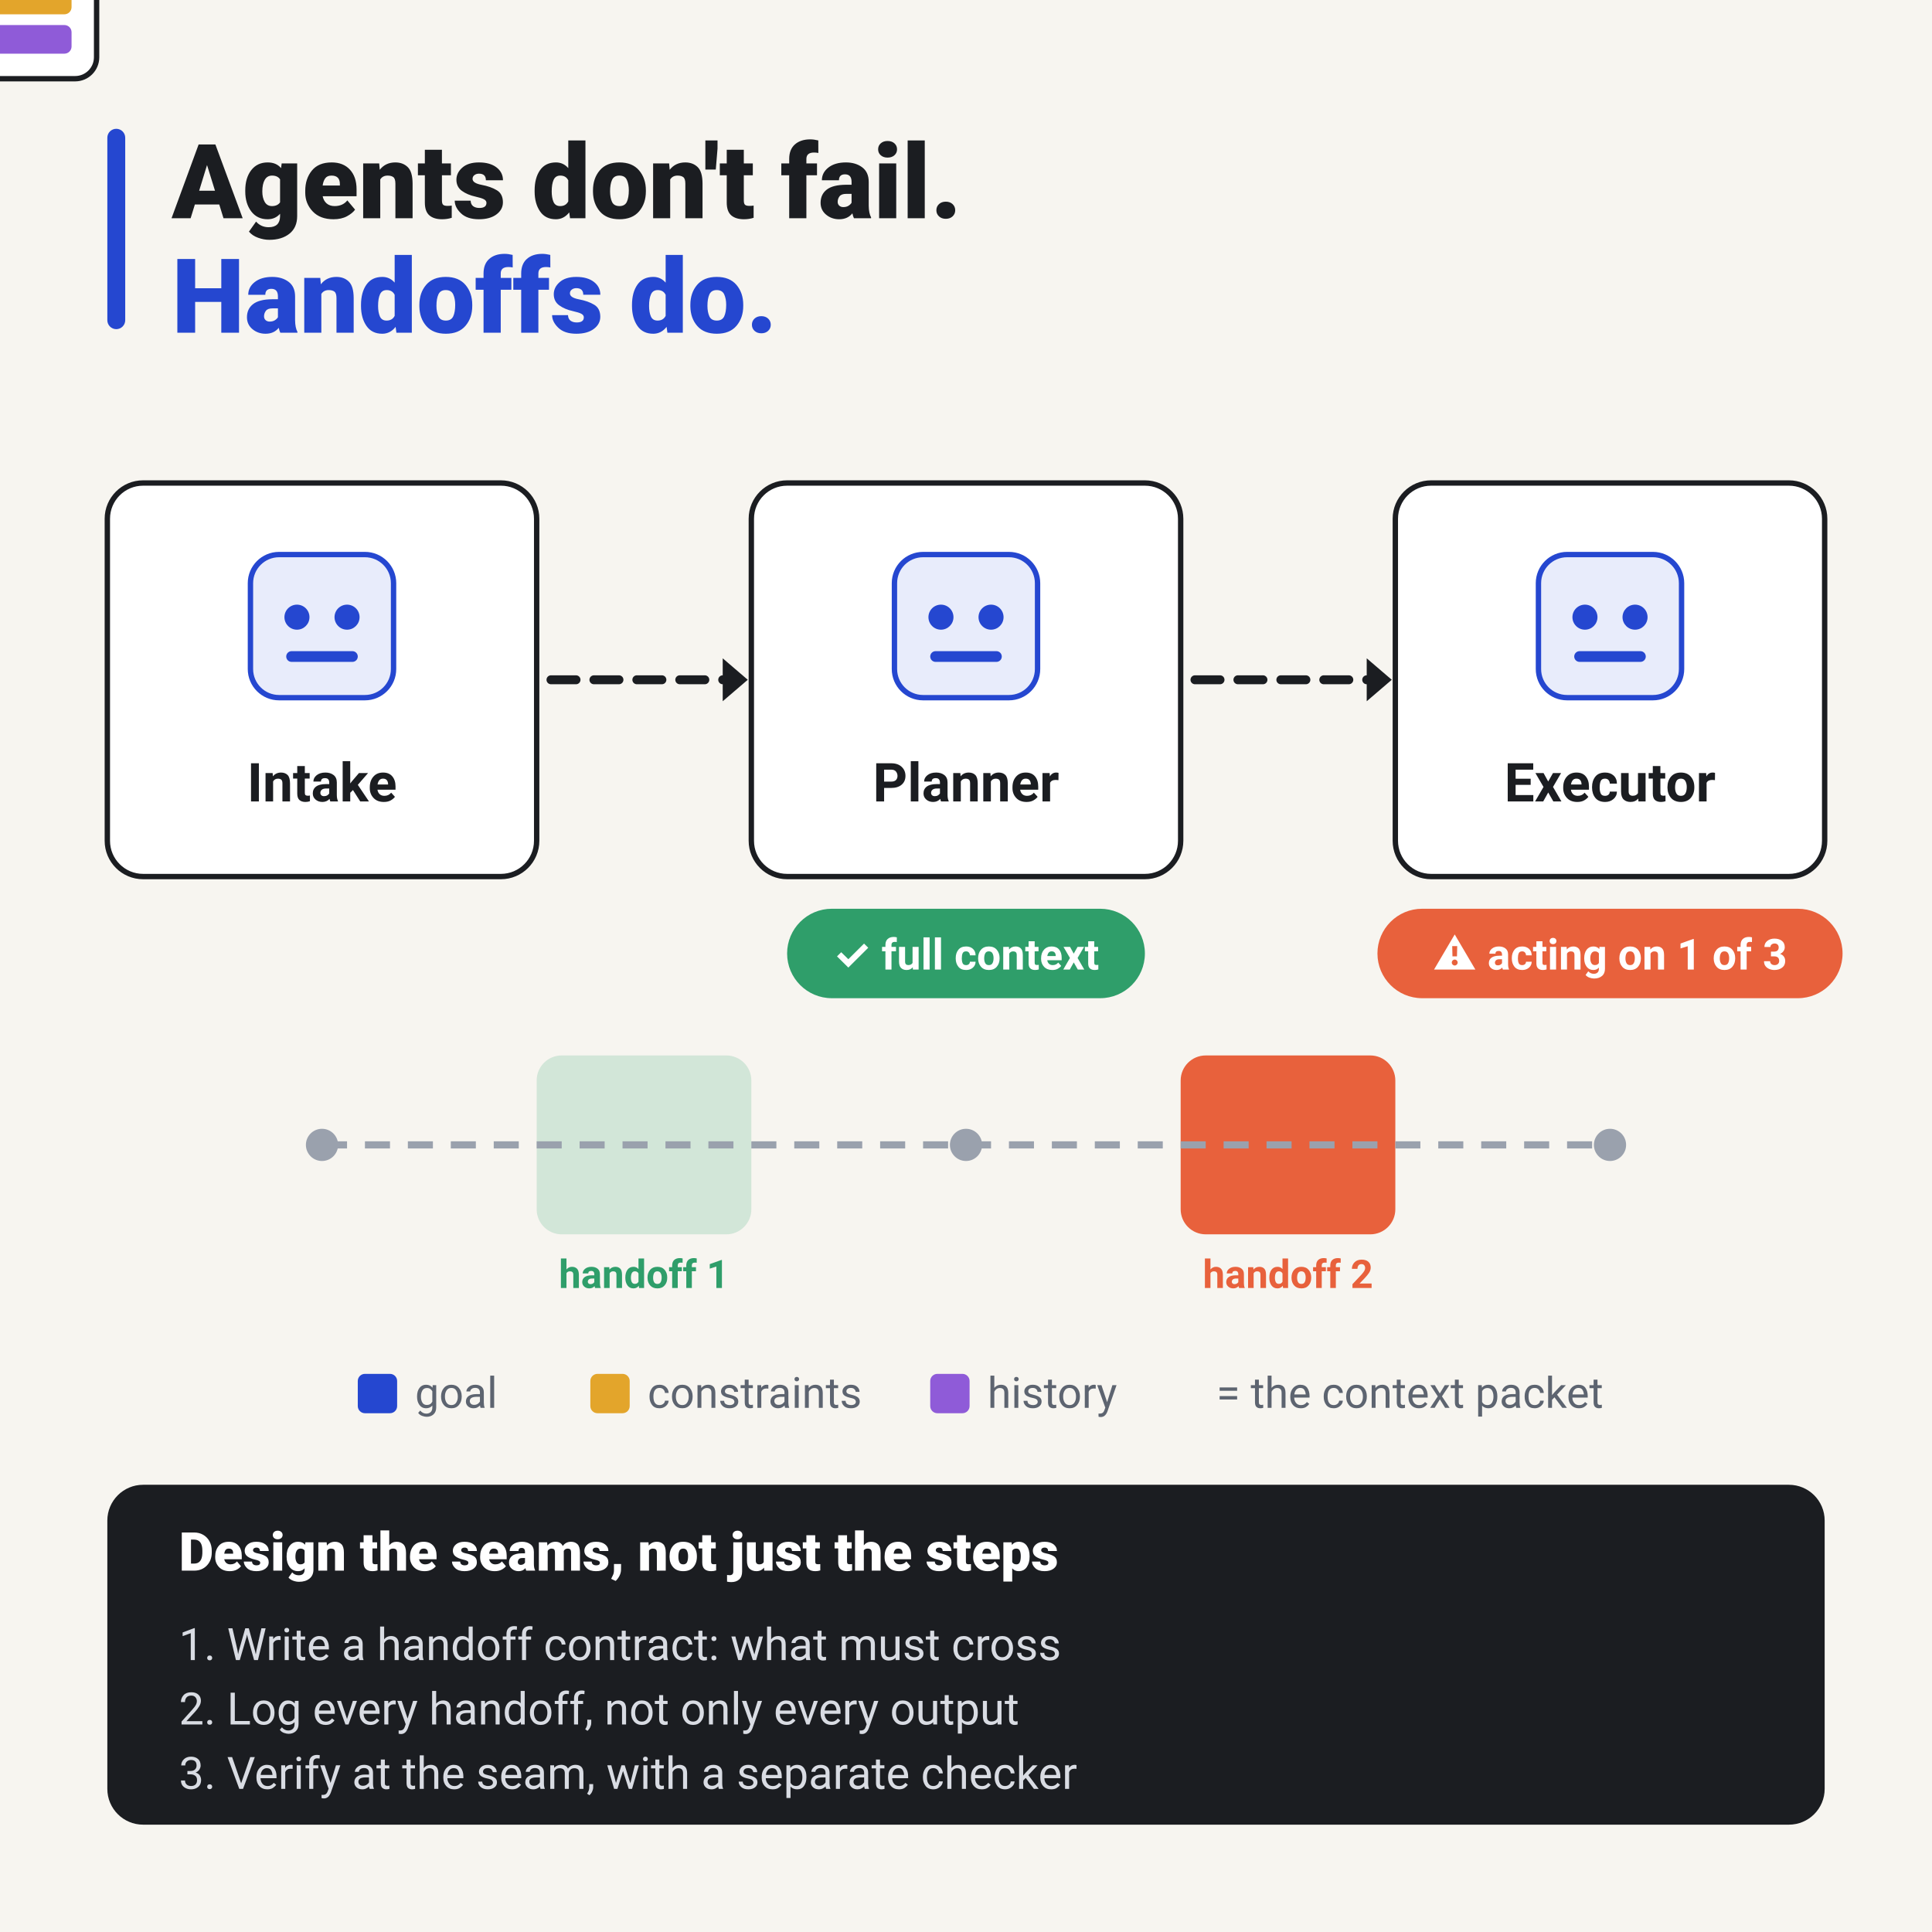
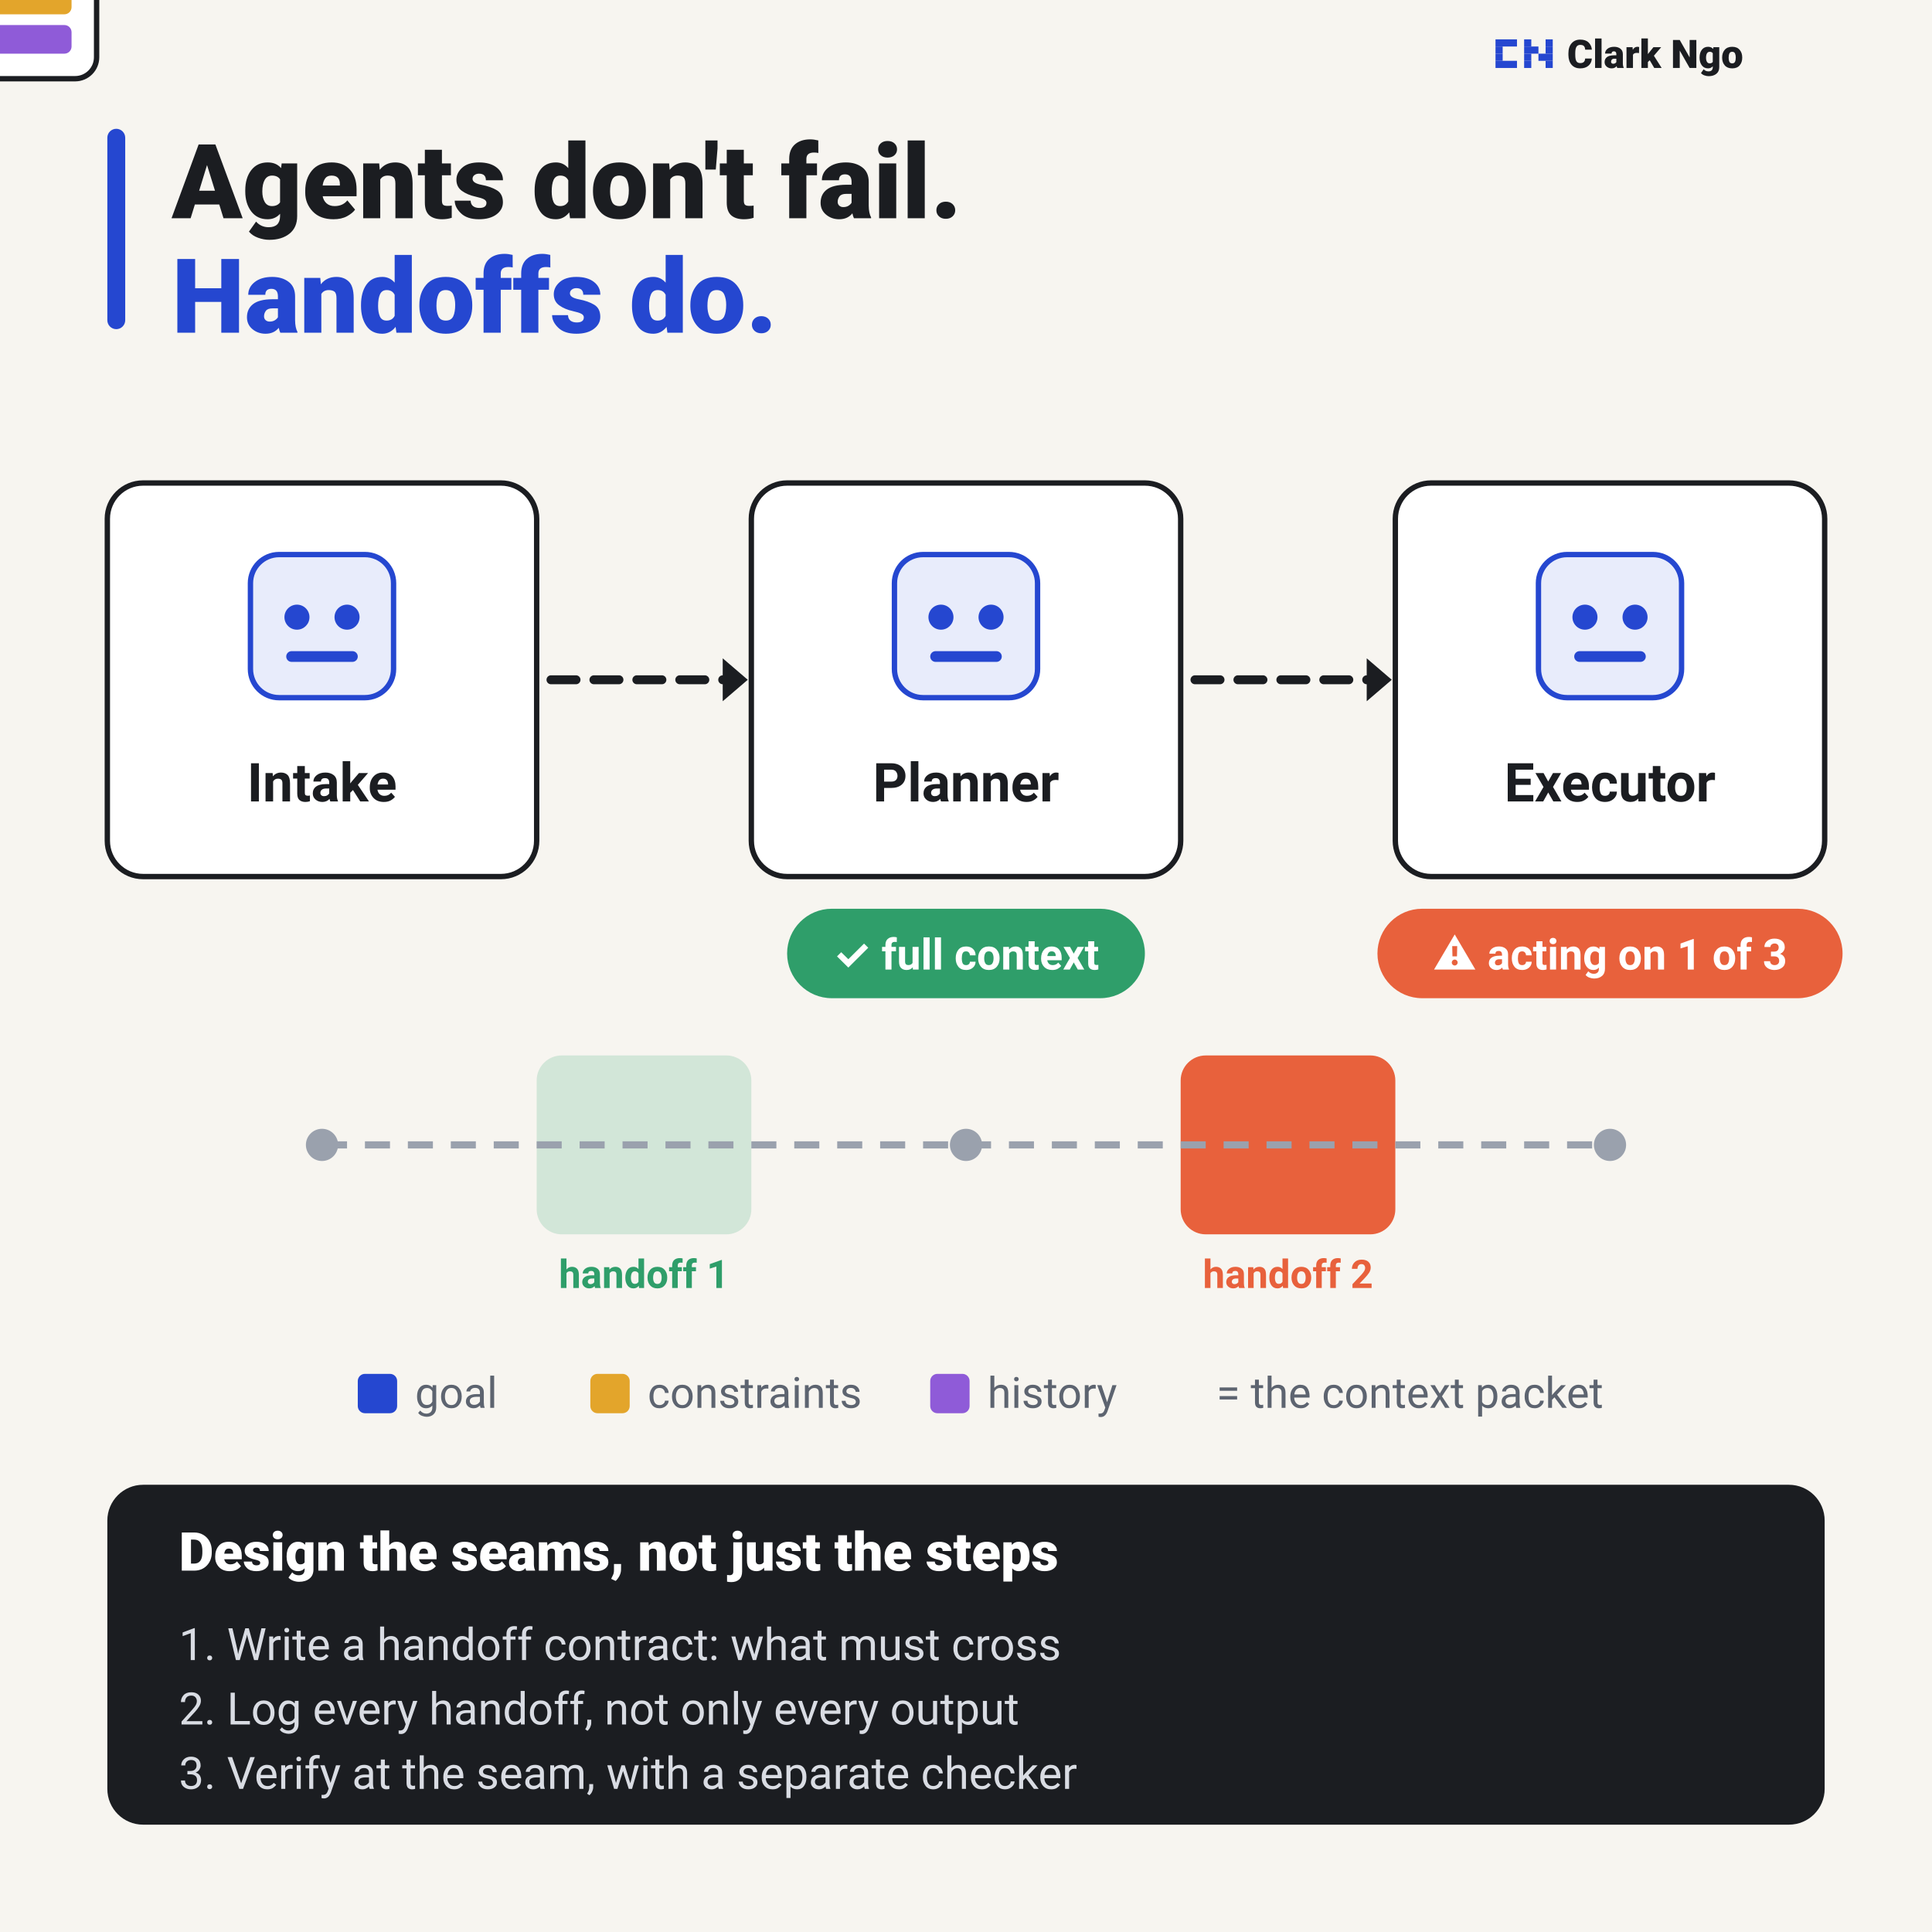
<svg xmlns="http://www.w3.org/2000/svg" viewBox="0 0 1080 1080" width="1080" height="1080" font-family="-apple-system, 'Segoe UI', Roboto, Helvetica, Arial, sans-serif">
  <style>
    .march { stroke-dasharray: 14 10; animation: march 0.6s linear infinite; }
    @keyframes march { to { stroke-dashoffset: -24; } }

    .packet { animation: travel 6s linear infinite; }
    @keyframes travel {
      0%   { transform: translate(180px, 640px); opacity: 0; }
      6%   { transform: translate(180px, 640px); opacity: 1; }
      25%  { transform: translate(540px, 640px); }
      35%  { transform: translate(540px, 640px); }
      60%  { transform: translate(900px, 640px); opacity: 1; }
      88%  { transform: translate(900px, 640px); opacity: 1; }
      96%  { transform: translate(900px, 640px); opacity: 0; }
      100% { transform: translate(900px, 640px); opacity: 0; }
    }

    .lost { animation: drop 6s linear infinite; }
    .lost.b { animation-delay: 0.1s; }
    @keyframes drop {
      0%, 46% { transform: translate(0, 0) rotate(0); opacity: 1; }
      56%     { transform: translate(-20px, 150px) rotate(-35deg); opacity: 0; }
      100%    { transform: translate(-20px, 150px) rotate(-35deg); opacity: 0; }
    }

    .flash { animation: flash 6s linear infinite; }
    @keyframes flash {
      0%, 43%  { opacity: 0.18; }
      48%      { opacity: 1; }
      58%      { opacity: 1; }
      66%, 100% { opacity: 0.18; }
    }

    .ok { animation: ok 6s linear infinite; }
    @keyframes ok {
      0%, 23%   { opacity: 0; }
      27%, 36%  { opacity: 1; }
      40%, 100% { opacity: 0; }
    }

    .warn { animation: warn 6s linear infinite; }
    @keyframes warn {
      0%, 59%   { opacity: 0; }
      63%, 90%  { opacity: 1; }
      96%, 100% { opacity: 0; }
    }
  </style>
  <rect width="1080" height="1080" fill="#f7f5f0" />
  <rect x="60" y="72" width="10" height="112" rx="5" fill="#2547d0" />
  <text x="96" y="122" font-size="58" font-weight="800" fill="#1b1d21">Agents don't fail.</text>
  <text x="96" y="186" font-size="58" font-weight="800" fill="#2547d0">Handoffs do.</text>
  <g font-size="30" font-weight="700" fill="#1b1d21" text-anchor="middle">
    <g>
      <rect x="60" y="270" width="240" height="220" rx="20" fill="#fff" stroke="#1b1d21" stroke-width="3" />
      <rect x="140" y="310" width="80" height="80" rx="16" fill="#e8ecfb" stroke="#2547d0" stroke-width="3" />
      <circle cx="166" cy="345" r="7" fill="#2547d0" />
      <circle cx="194" cy="345" r="7" fill="#2547d0" />
      <rect x="160" y="364" width="40" height="6" rx="3" fill="#2547d0" />
      <text x="180" y="448">Intake</text>
    </g>
    <g>
      <rect x="420" y="270" width="240" height="220" rx="20" fill="#fff" stroke="#1b1d21" stroke-width="3" />
      <rect x="500" y="310" width="80" height="80" rx="16" fill="#e8ecfb" stroke="#2547d0" stroke-width="3" />
      <circle cx="526" cy="345" r="7" fill="#2547d0" />
      <circle cx="554" cy="345" r="7" fill="#2547d0" />
      <rect x="520" y="364" width="40" height="6" rx="3" fill="#2547d0" />
      <text x="540" y="448">Planner</text>
    </g>
    <g>
      <rect x="780" y="270" width="240" height="220" rx="20" fill="#fff" stroke="#1b1d21" stroke-width="3" />
      <rect x="860" y="310" width="80" height="80" rx="16" fill="#e8ecfb" stroke="#2547d0" stroke-width="3" />
      <circle cx="886" cy="345" r="7" fill="#2547d0" />
      <circle cx="914" cy="345" r="7" fill="#2547d0" />
      <rect x="880" y="364" width="40" height="6" rx="3" fill="#2547d0" />
      <text x="900" y="448">Executor</text>
    </g>
  </g>
  <g stroke="#1b1d21" stroke-width="5" fill="none" stroke-linecap="round">
    <path class="march" d="M308 380 H404" />
    <path class="march" d="M668 380 H764" />
  </g>
  <g fill="#1b1d21">
    <path d="M404 368 L418 380 L404 392 Z" />
    <path d="M764 368 L778 380 L764 392 Z" />
  </g>
  <rect x="300" y="590" width="120" height="100" rx="14" fill="#2f9e6a" opacity="0.18" />
  <rect class="flash" x="660" y="590" width="120" height="100" rx="14" fill="#e8613c" />
  <g font-size="22" font-weight="700" text-anchor="middle">
    <text x="360" y="720" fill="#2f9e6a">handoff 1</text>
    <text x="720" y="720" fill="#e8613c">handoff 2</text>
  </g>
  <path class="march" d="M180 640 H900" stroke="#9aa1ad" stroke-width="4" fill="none" />
  <g fill="#9aa1ad">
    <circle cx="180" cy="640" r="9" />
    <circle cx="540" cy="640" r="9" />
    <circle cx="900" cy="640" r="9" />
  </g>
  <g class="ok">
    <rect x="440" y="508" width="200" height="50" rx="25" fill="#2f9e6a" />
    <text x="540" y="542" font-size="24" font-weight="700" fill="#fff" text-anchor="middle">✓ full context</text>
  </g>
  <g class="warn">
    <rect x="770" y="508" width="260" height="50" rx="25" fill="#e8613c" />
    <text x="900" y="542" font-size="24" font-weight="700" fill="#fff" text-anchor="middle">⚠ acting on 1 of 3</text>
  </g>
  <g class="packet">
    <rect x="-54" y="-44" width="108" height="88" rx="12" fill="#fff" stroke="#1b1d21" stroke-width="3" />
    <rect x="-40" y="-30" width="80" height="16" rx="4" fill="#2547d0" />
    <rect class="lost" x="-40" y="-8" width="80" height="16" rx="4" fill="#e3a52b" />
    <rect class="lost b" x="-40" y="14" width="80" height="16" rx="4" fill="#8f5bd8" />
  </g>
  <g font-size="24" fill="#5d6470">
    <rect x="200" y="768" width="22" height="22" rx="4" fill="#2547d0" />
    <text x="232" y="787">goal</text>
    <rect x="330" y="768" width="22" height="22" rx="4" fill="#e3a52b" />
    <text x="362" y="787">constraints</text>
    <rect x="520" y="768" width="22" height="22" rx="4" fill="#8f5bd8" />
    <text x="552" y="787">history</text>
    <text x="680" y="787">= the context packet</text>
  </g>
  <rect x="60" y="830" width="960" height="190" rx="20" fill="#1b1d21" />
  <text x="100" y="878" font-size="30" font-weight="800" fill="#fff">Design the seams, not just the steps</text>
  <g font-size="25" fill="#d9dce3">
    <text x="100" y="928">1. Write a handoff contract: what must cross</text>
    <text x="100" y="964">2. Log every handoff, not only every output</text>
    <text x="100" y="1000">3. Verify at the seam, with a separate checker</text>
  </g>
+   <g class="signature">
+     <rect x="836" y="22" width="12" height="4" fill="#2547d0" />
+     <rect x="852" y="22" width="4" height="4" fill="#2547d0" />
+     <rect x="864" y="22" width="4" height="4" fill="#2547d0" />
+     <rect x="836" y="26" width="4" height="4" fill="#2547d0" />
+     <rect x="852" y="26" width="8" height="4" fill="#2547d0" />
+     <rect x="864" y="26" width="4" height="4" fill="#2547d0" />
+     <rect x="836" y="30" width="4" height="4" fill="#2547d0" />
+     <rect x="852" y="30" width="4" height="4" fill="#2547d0" />
+     <rect x="860" y="30" width="8" height="4" fill="#2547d0" />
+     <rect x="836" y="34" width="12" height="4" fill="#2547d0" />
+     <rect x="852" y="34" width="4" height="4" fill="#2547d0" />
+     <rect x="864" y="34" width="4" height="4" fill="#2547d0" />
+     <text x="876" y="38" font-size="22" font-weight="800" fill="#1b1d21">Clark Ngo</text>
+   </g>
</svg>
